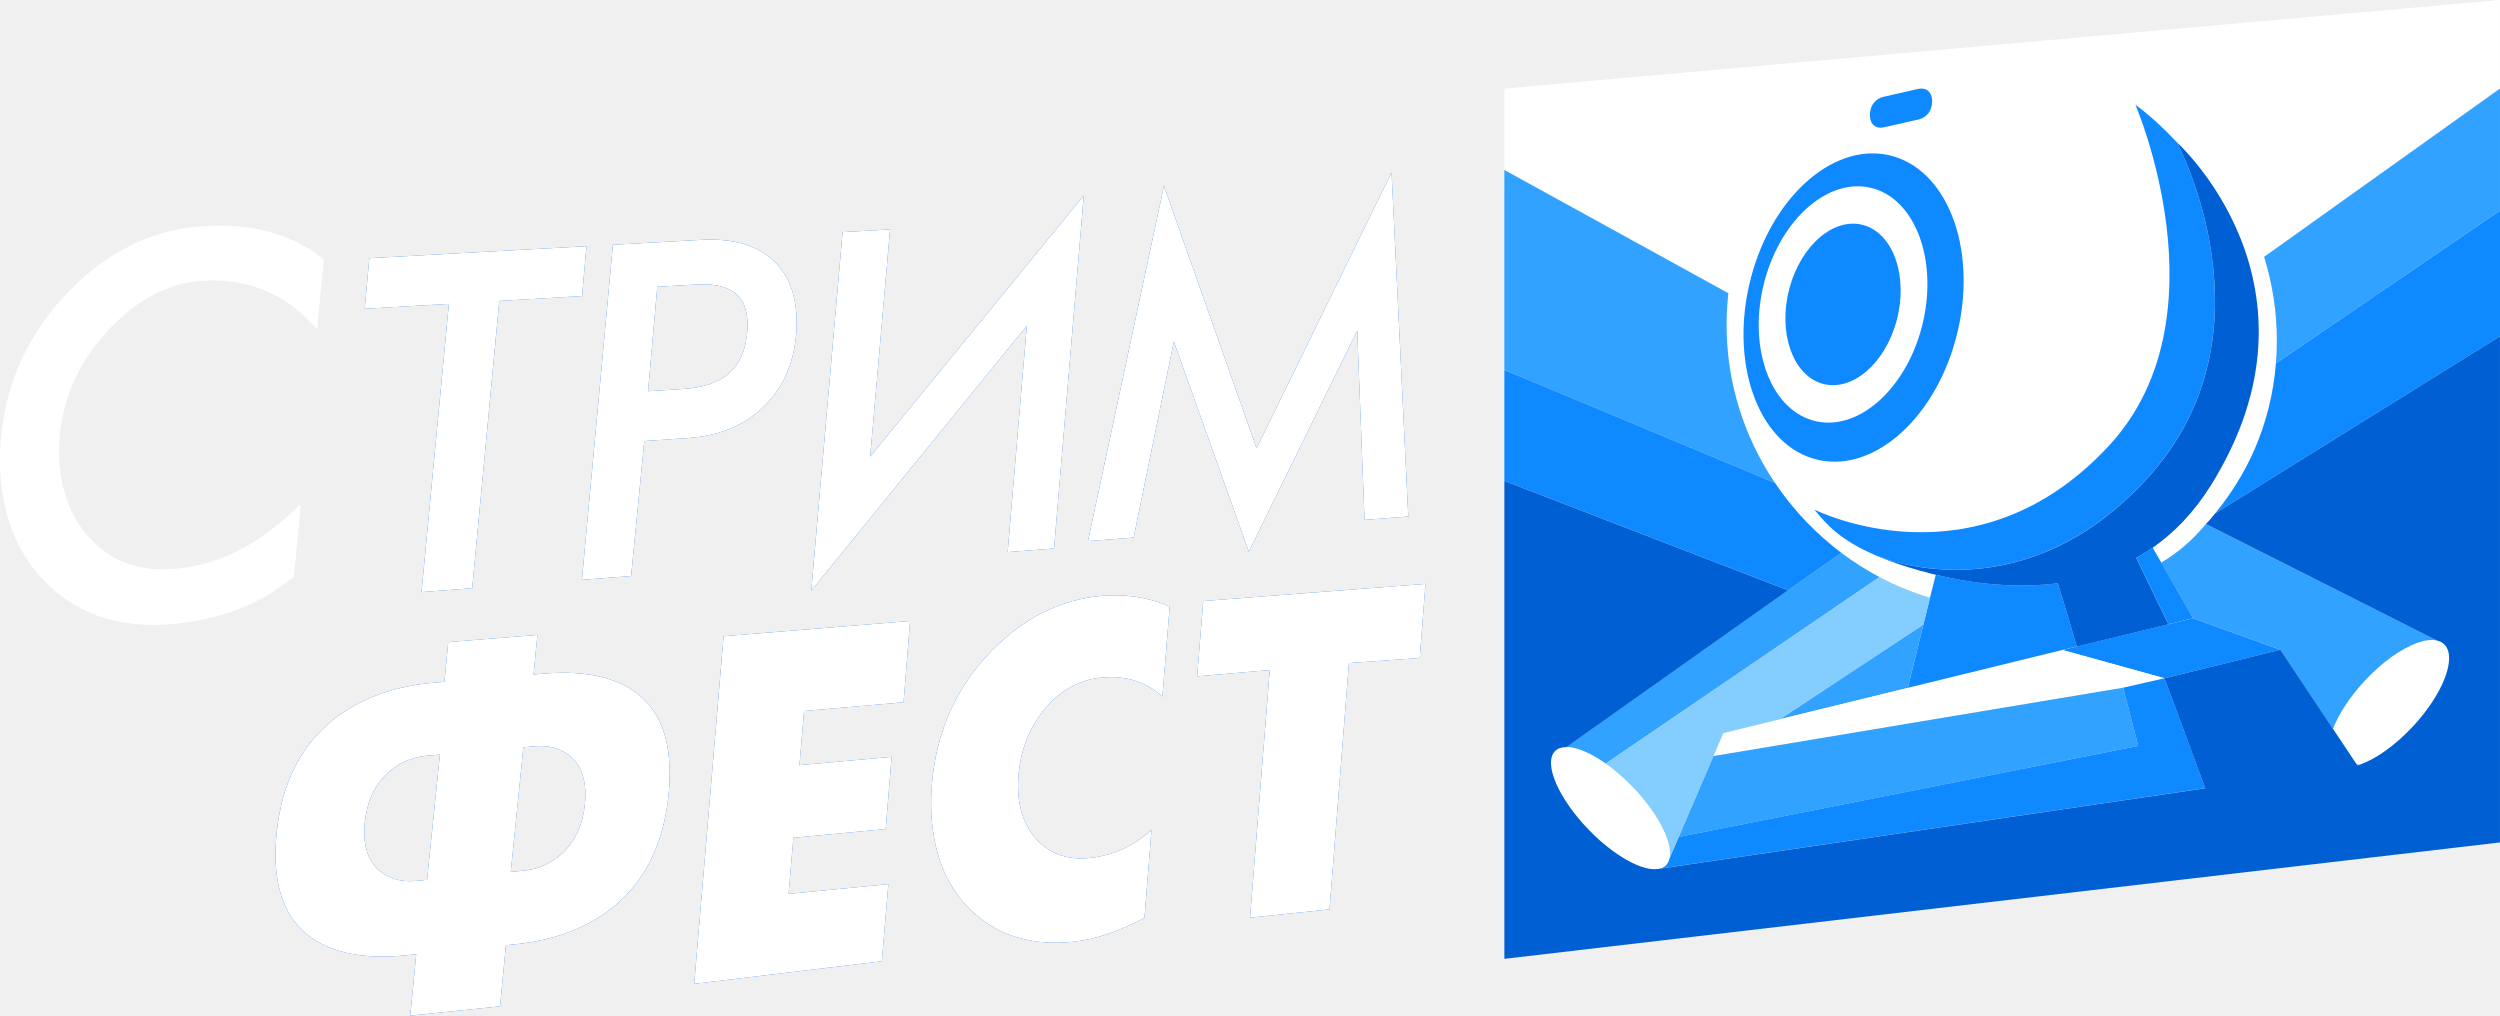
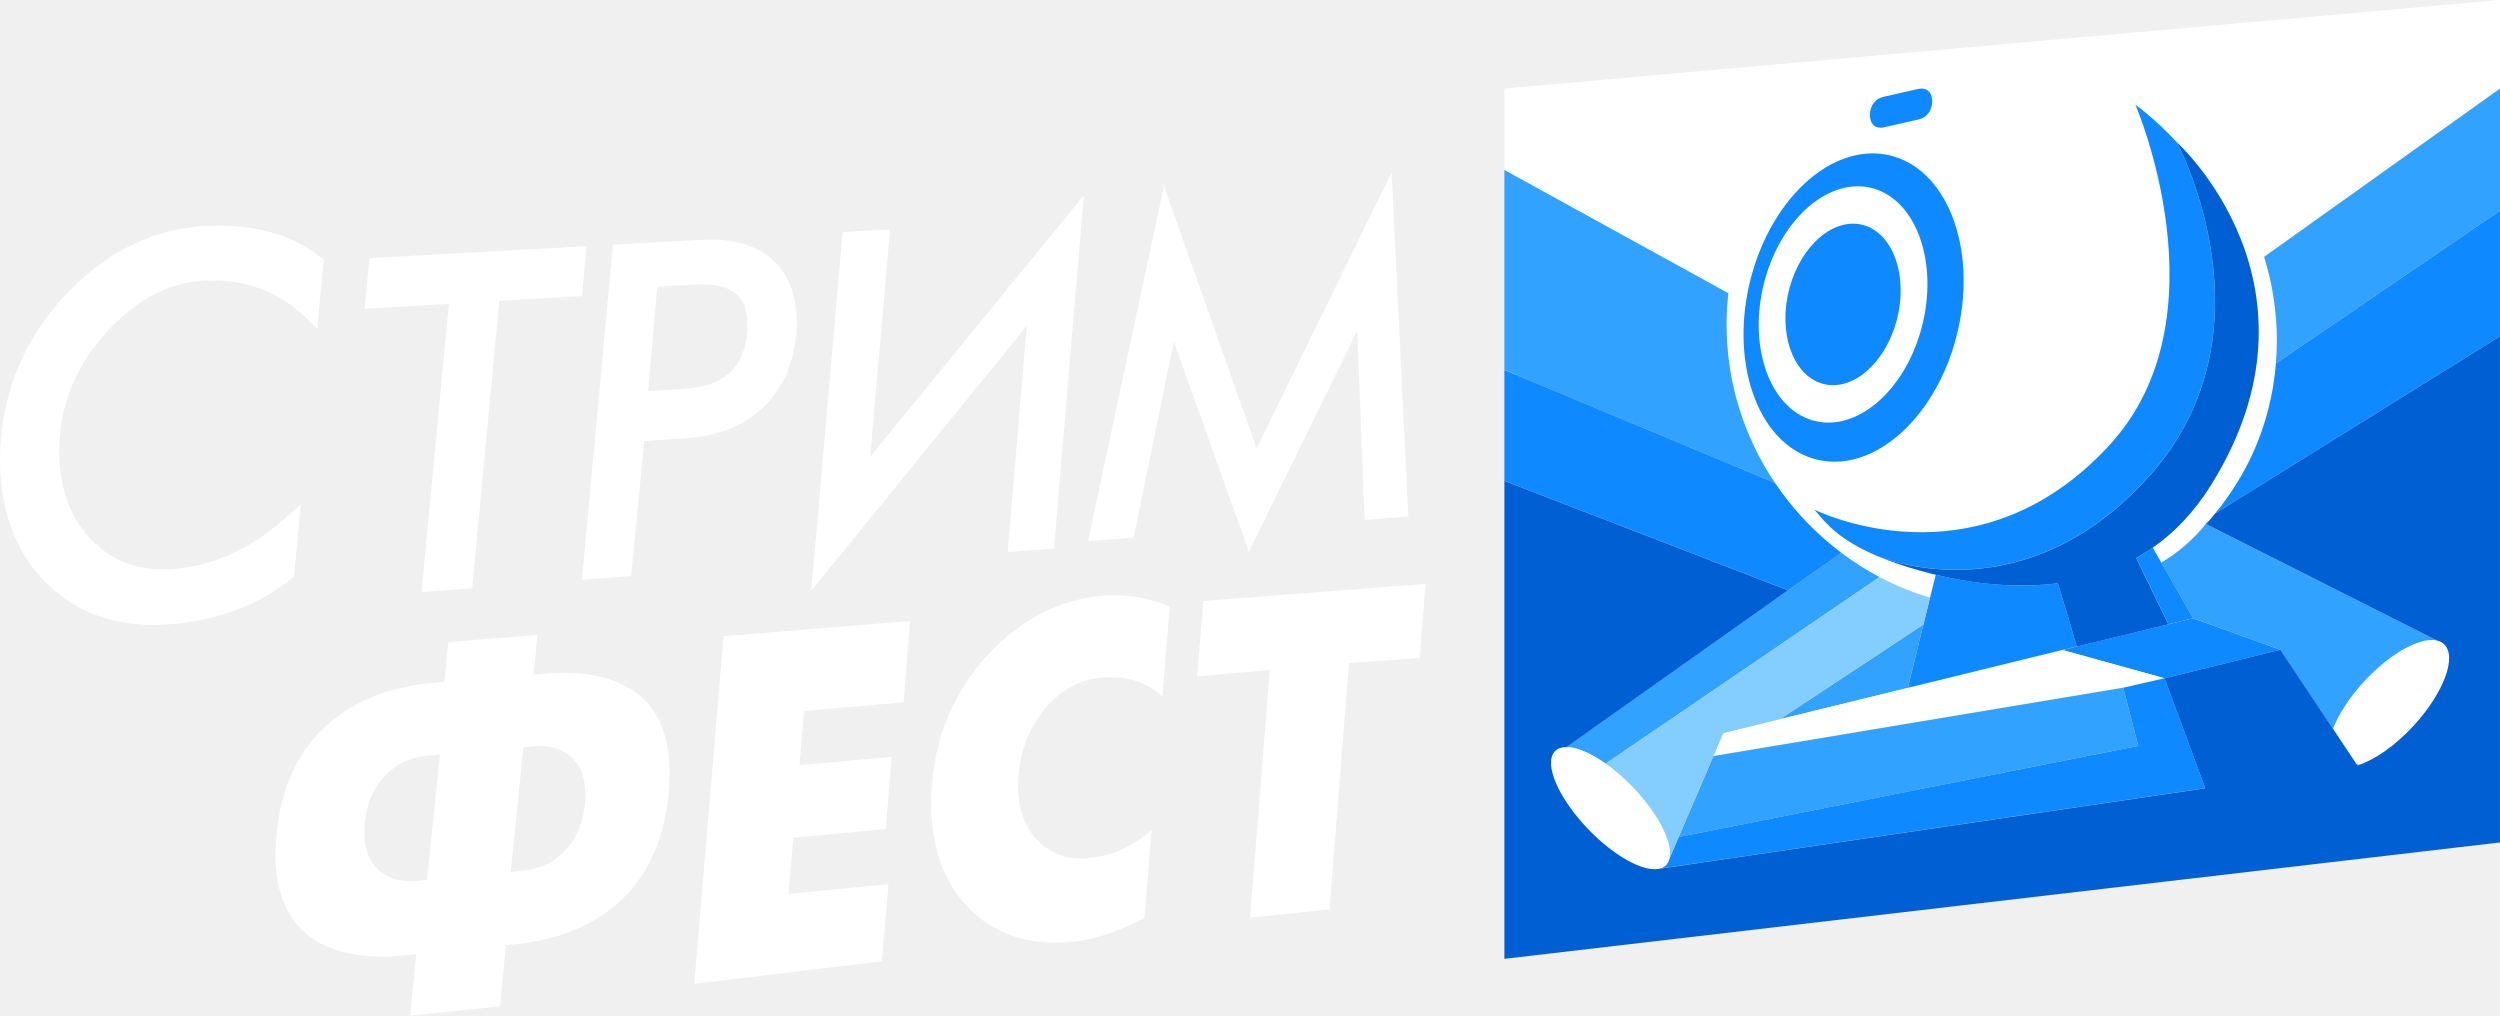
<svg xmlns="http://www.w3.org/2000/svg" width="128" height="52" viewBox="0 0 128 52" fill="none">
-   <g clip-path="url(#clip0)">
-     <path d="M105.682 30.919L105.621 30.72L105.682 30.919L105.737 31.099L105.682 30.919Z" fill="white" />
-     <path d="M99.715 29.565C99.729 29.567 99.746 29.572 99.762 29.574C99.746 29.572 99.729 29.569 99.715 29.565Z" fill="white" />
-     <path d="M109.375 28.566L109.764 29.372L110.199 30.267L109.375 28.566Z" fill="white" />
-     <path d="M127.998 0L77.023 4.535V8.701L88.492 15.012C88.431 15.546 88.4 16.084 88.4 16.63C88.4 19.535 89.266 22.334 90.876 24.719C90.98 24.876 91.088 25.028 91.199 25.179C91.6 25.727 92.04 26.251 92.519 26.749C93.069 27.319 93.659 27.838 94.277 28.305C94.898 28.772 95.552 29.188 96.231 29.546C97.057 29.982 97.921 30.333 98.814 30.601L99.109 29.427C97.655 29.076 96.569 28.659 96.144 28.481C96.014 28.426 95.946 28.395 95.946 28.395C95.946 28.395 95.969 28.405 96.01 28.424C96.741 28.73 103.706 31.376 109.992 24.425C116.702 17.005 111.453 7.283 111.453 7.283C111.455 7.286 119.589 14.611 113.188 24.855C112.324 26.235 111.311 27.271 110.216 28.037C110.119 28.104 110.022 28.168 109.926 28.229C110.022 28.165 110.122 28.104 110.218 28.037L110.657 28.806C111.535 28.282 112.295 27.615 112.942 26.825C113.235 26.531 113.155 26.6 113.416 26.285C114.224 25.308 114.92 24.186 115.42 23.038C116.027 21.648 116.402 20.154 116.527 18.605C116.558 18.221 116.575 17.832 116.575 17.443C116.575 15.97 116.35 14.528 115.923 13.151L127.998 4.535V0Z" fill="white" />
-     <path d="M10.549 11.569C7.922 11.706 5.562 12.826 3.539 14.903C1.509 16.99 0.336 19.48 0.063 22.296C-0.001 22.919 -0.018 23.538 0.013 24.138C0.148 26.598 1.002 28.578 2.55 30.022C4.139 31.502 6.199 32.154 8.668 31.965C11.146 31.773 13.252 30.983 14.928 29.617L15.055 29.512L15.4 25.815L14.703 26.446C12.909 28.073 10.939 28.979 8.852 29.133C7.186 29.256 5.845 28.794 4.76 27.717C3.712 26.683 3.133 25.279 3.039 23.548C3.015 23.126 3.027 22.685 3.07 22.234C3.263 20.235 4.113 18.423 5.59 16.858C7.056 15.304 8.675 14.469 10.401 14.372C12.499 14.254 14.281 14.906 15.697 16.303L16.242 16.839L16.573 13.286L16.405 13.153C14.902 11.979 12.933 11.443 10.549 11.569Z" fill="white" />
-     <path d="M30.027 12.605L18.91 13.219L18.672 15.809L22.984 15.558L21.582 30.314L24.176 30.115L25.564 15.406L29.801 15.159L30.027 12.605Z" fill="#0060D3" />
-     <path d="M30.027 12.605L18.91 13.219L18.672 15.809L22.984 15.558L21.582 30.314L24.176 30.115L25.564 15.406L29.801 15.159L30.027 12.605Z" fill="white" />
-     <path d="M39.413 13.186C38.582 12.506 37.409 12.2 35.925 12.28L31.381 12.532L29.795 29.686L32.313 29.491L32.986 22.58L35.238 22.426C36.876 22.315 38.2 21.734 39.177 20.752C40.1 19.824 40.631 18.605 40.761 17.156C40.791 16.805 40.796 16.459 40.777 16.146C40.706 14.851 40.246 13.848 39.413 13.186ZM33.652 14.683L35.648 14.567C37.893 14.436 38.219 15.594 38.266 16.421C38.278 16.618 38.273 16.822 38.254 17.038C38.094 18.845 37.036 19.782 35.016 19.912L33.18 20.031L33.652 14.683Z" fill="#0060D3" />
-     <path d="M39.413 13.186C38.582 12.506 37.409 12.2 35.925 12.28L31.381 12.532L29.795 29.686L32.313 29.491L32.986 22.58L35.238 22.426C36.876 22.315 38.2 21.734 39.177 20.752C40.1 19.824 40.631 18.605 40.761 17.156C40.791 16.805 40.796 16.459 40.777 16.146C40.706 14.851 40.246 13.848 39.413 13.186ZM33.652 14.683L35.648 14.567C37.893 14.436 38.219 15.594 38.266 16.421C38.278 16.618 38.273 16.822 38.254 17.038C38.094 18.845 37.036 19.782 35.016 19.912L33.18 20.031L33.652 14.683Z" fill="white" />
-     <path d="M44.553 23.38L45.571 11.747L43.14 11.882L41.537 30.243L52.574 16.677L51.592 28.265L53.966 28.082L55.489 10.008L44.553 23.38Z" fill="#0060D3" />
-     <path d="M44.553 23.38L45.571 11.747L43.14 11.882L41.537 30.243L52.574 16.677L51.592 28.265L53.966 28.082L55.489 10.008L44.553 23.38Z" fill="white" />
-     <path d="M64.337 22.953L59.593 9.52L55.705 27.703L58.042 27.523L60.1 17.491L63.94 28.246L69.491 16.926L69.864 26.617L72.104 26.446L71.248 8.832L64.337 22.953Z" fill="#0060D3" />
-     <path d="M64.337 22.953L59.593 9.52L55.705 27.703L58.042 27.523L60.1 17.491L63.94 28.246L69.491 16.926L69.864 26.617L72.104 26.446L71.248 8.832L64.337 22.953Z" fill="white" />
-     <path d="M32.031 35.126C30.969 34.562 29.569 34.346 27.872 34.488L27.317 34.533L27.516 32.508L22.951 32.873L22.753 34.91L22.288 34.948C20.333 35.109 18.674 35.676 17.348 36.632C15.511 37.958 14.442 39.971 14.166 42.625C14.112 43.168 14.093 43.681 14.114 44.145C14.201 46.164 14.992 47.57 16.465 48.327C17.567 48.891 19.009 49.09 20.746 48.915L21.311 48.858L21.006 52L25.604 51.523L25.901 48.395L26.359 48.35C28.283 48.156 29.911 47.565 31.198 46.595C32.947 45.279 33.969 43.291 34.231 40.688C34.282 40.159 34.297 39.665 34.278 39.219C34.193 37.234 33.456 35.895 32.031 35.126ZM21.865 45.049L21.308 45.101C21.171 45.115 21.037 45.12 20.909 45.115C20.385 45.103 19.927 44.954 19.545 44.677C18.988 44.264 18.688 43.628 18.65 42.784C18.641 42.571 18.65 42.345 18.676 42.111C18.79 41.036 19.184 40.182 19.854 39.573C20.414 39.058 21.091 38.762 21.867 38.693L22.524 38.634L21.865 45.049ZM29.947 41.181C29.843 42.22 29.458 43.062 28.8 43.678C28.243 44.202 27.572 44.506 26.805 44.579L26.151 44.641L26.796 38.261L27.35 38.212C28.04 38.152 28.623 38.292 29.083 38.631C29.633 39.023 29.933 39.654 29.97 40.505C29.98 40.725 29.97 40.953 29.947 41.181Z" fill="#0060D3" />
-     <path d="M32.031 35.126C30.969 34.562 29.569 34.346 27.872 34.488L27.317 34.533L27.516 32.508L22.951 32.873L22.753 34.91L22.288 34.948C20.333 35.109 18.674 35.676 17.348 36.632C15.511 37.958 14.442 39.971 14.166 42.625C14.112 43.168 14.093 43.681 14.114 44.145C14.201 46.164 14.992 47.57 16.465 48.327C17.567 48.891 19.009 49.09 20.746 48.915L21.311 48.858L21.006 52L25.604 51.523L25.901 48.395L26.359 48.35C28.283 48.156 29.911 47.565 31.198 46.595C32.947 45.279 33.969 43.291 34.231 40.688C34.282 40.159 34.297 39.665 34.278 39.219C34.193 37.234 33.456 35.895 32.031 35.126ZM21.865 45.049L21.308 45.101C21.171 45.115 21.037 45.12 20.909 45.115C20.385 45.103 19.927 44.954 19.545 44.677C18.988 44.264 18.688 43.628 18.65 42.784C18.641 42.571 18.65 42.345 18.676 42.111C18.79 41.036 19.184 40.182 19.854 39.573C20.414 39.058 21.091 38.762 21.867 38.693L22.524 38.634L21.865 45.049ZM29.947 41.181C29.843 42.22 29.458 43.062 28.8 43.678C28.243 44.202 27.572 44.506 26.805 44.579L26.151 44.641L26.796 38.261L27.35 38.212C28.04 38.152 28.623 38.292 29.083 38.631C29.633 39.023 29.933 39.654 29.97 40.505C29.98 40.725 29.97 40.953 29.947 41.181Z" fill="white" />
-     <path d="M45.149 49.216L45.484 45.267L40.376 45.767L40.62 42.895L45.347 42.445L45.652 38.75L40.931 39.174L41.169 36.402L46.263 35.956L46.596 31.794L37.048 32.574L35.545 50.371L45.149 49.216Z" fill="#0060D3" />
-     <path d="M45.149 49.216L45.484 45.267L40.376 45.767L40.62 42.895L45.347 42.445L45.652 38.75L40.931 39.174L41.169 36.402L46.263 35.956L46.596 31.794L37.048 32.574L35.545 50.371L45.149 49.216Z" fill="white" />
-     <path d="M56.435 34.687C57.653 34.583 58.684 34.91 59.515 35.664L59.888 31.056C59.036 30.686 58.13 30.492 57.19 30.48C56.95 30.478 56.704 30.485 56.459 30.504C54.337 30.677 52.418 31.63 50.758 33.338C48.965 35.176 47.943 37.46 47.716 40.13C47.669 40.683 47.66 41.219 47.688 41.719C47.813 43.873 48.549 45.571 49.883 46.764C51.202 47.945 52.909 48.433 54.957 48.217C56.055 48.103 57.278 47.693 58.597 46.996L58.956 42.487C58.045 43.327 56.971 43.811 55.758 43.932C54.74 44.032 53.883 43.761 53.218 43.128C52.559 42.502 52.194 41.629 52.13 40.536C52.116 40.268 52.12 39.993 52.144 39.713C52.253 38.416 52.694 37.282 53.452 36.345C54.261 35.349 55.264 34.792 56.435 34.687Z" fill="#0060D3" />
-     <path d="M56.435 34.687C57.653 34.583 58.684 34.91 59.515 35.664L59.888 31.056C59.036 30.686 58.13 30.492 57.19 30.48C56.95 30.478 56.704 30.485 56.459 30.504C54.337 30.677 52.418 31.63 50.758 33.338C48.965 35.176 47.943 37.46 47.716 40.13C47.669 40.683 47.66 41.219 47.688 41.719C47.813 43.873 48.549 45.571 49.883 46.764C51.202 47.945 52.909 48.433 54.957 48.217C56.055 48.103 57.278 47.693 58.597 46.996L58.956 42.487C58.045 43.327 56.971 43.811 55.758 43.932C54.74 44.032 53.883 43.761 53.218 43.128C52.559 42.502 52.194 41.629 52.13 40.536C52.116 40.268 52.12 39.993 52.144 39.713C52.253 38.416 52.694 37.282 53.452 36.345C54.261 35.349 55.264 34.792 56.435 34.687Z" fill="white" />
-     <path d="M72.69 33.689L72.985 29.894L61.606 30.772L61.295 34.628L65.012 34.305L64.002 46.984L68.071 46.559L69.065 33.947L72.69 33.689Z" fill="#0060D3" />
-     <path d="M72.69 33.689L72.985 29.894L61.606 30.772L61.295 34.628L65.012 34.305L64.002 46.984L68.071 46.559L69.065 33.947L72.69 33.689Z" fill="white" />
-     <path d="M77.023 18.921V18.942L77.916 19.314L77.023 18.921Z" fill="#0FC6EF" />
-     <path d="M115.924 13.151C116.351 14.528 116.575 15.97 116.575 17.443C116.575 17.835 116.559 18.221 116.528 18.605L127.999 10.784V9.223V4.535L115.924 13.151Z" fill="#31A2FF" />
-     <path d="M90.876 24.722C89.266 22.334 88.4 19.537 88.4 16.632C88.4 16.087 88.431 15.548 88.492 15.015L77.023 8.704V11.246V18.923L77.916 19.317L90.876 24.722Z" fill="#31A2FF" />
-     <path d="M94.277 28.308L91.544 30.221L80.203 38.249C80.725 38.254 81.445 38.56 82.207 39.099L93.904 31.13L96.229 29.546C95.552 29.19 94.9 28.775 94.277 28.308Z" fill="#31A2FF" />
-     <path d="M97.676 35.219L98.476 31.977L97.598 32.555L91.131 36.824L97.676 35.219Z" fill="#31A2FF" />
-     <path d="M121.069 34.86C120.302 35.686 119.74 36.561 119.447 37.315L120.634 39.098L120.769 39.169C121.588 38.902 122.612 38.197 123.545 37.194C125.107 35.513 125.82 33.625 125.136 32.982C124.656 32.531 123.618 32.811 122.501 33.599C122.476 33.615 122.452 33.634 122.426 33.651C121.973 33.976 121.51 34.384 121.069 34.86Z" fill="white" />
-     <path d="M120.696 39.191C120.717 39.184 120.736 39.179 120.757 39.172L120.691 39.181L120.696 39.191Z" fill="white" />
-     <path d="M96.957 8.009C94.058 7.15 90.789 9.918 89.656 14.192C88.523 18.465 89.951 22.625 92.85 23.484C95.748 24.342 99.017 21.575 100.15 17.301C101.283 13.027 99.855 8.867 96.957 8.009ZM98.387 16.779C97.518 20.05 95.007 22.177 92.791 21.52C90.572 20.863 89.475 17.669 90.343 14.398C91.212 11.128 93.723 9 95.939 9.657C98.158 10.312 99.255 13.509 98.387 16.779Z" fill="#0F89FF" />
-     <path d="M91.615 14.773C91.022 17.007 91.773 19.191 93.288 19.639C94.803 20.087 96.519 18.636 97.112 16.4C97.704 14.166 96.954 11.984 95.438 11.533C93.923 11.085 92.21 12.539 91.615 14.773Z" fill="#0F89FF" />
-     <path d="M120.689 39.181L120.758 39.172L120.77 39.169L120.767 39.167L120.633 39.098L120.689 39.181Z" fill="#0FC6EF" />
-     <path d="M112.284 31.654L110.432 32.105L106.421 33.082L105.598 33.281L110.821 34.727L116.757 33.269L112.284 31.654Z" fill="#0F89FF" />
-     <path d="M109.992 24.425C116.703 17.005 111.453 7.283 111.453 7.283C110.292 6.036 109.334 5.365 109.334 5.365C109.334 5.365 114.026 16.22 108.022 22.772C101.151 30.269 92.894 26.09 92.894 26.09C93.518 26.842 94.171 27.625 96.01 28.424C96.744 28.73 103.707 31.379 109.992 24.425Z" fill="#0F89FF" />
-     <path d="M105.603 33.281H105.598L88.234 37.533L87.728 38.709L108.707 35.211L110.821 34.728L105.603 33.281Z" fill="white" />
-     <path d="M98.209 4.553L96.427 4.959C96.043 5.047 95.731 5.388 95.74 5.898C95.748 6.408 96.069 6.607 96.453 6.52L98.238 6.114C98.622 6.026 98.934 5.685 98.927 5.175C98.913 4.667 98.594 4.466 98.209 4.553Z" fill="#0F89FF" />
-     <path d="M92.519 26.752C92.04 26.256 91.598 25.73 91.199 25.182C91.088 25.03 90.98 24.876 90.876 24.722L77.916 19.314L77.023 18.942V24.62L91.546 30.221L94.279 28.308C93.659 27.84 93.069 27.321 92.519 26.752Z" fill="#0F89FF" />
-     <path d="M116.529 18.605C116.404 20.156 116.028 21.651 115.422 23.038C114.919 24.186 114.223 25.308 113.418 26.285L128.002 17.213V15.582V10.784L116.529 18.605Z" fill="#0F89FF" />
-     <path d="M121.07 34.86C121.511 34.384 121.976 33.976 122.427 33.648C122.453 33.63 122.476 33.613 122.502 33.596C123.385 32.975 124.216 32.671 124.764 32.792L112.941 26.828C112.294 27.62 111.537 28.284 110.656 28.808L112.282 31.654L116.755 33.269L119.446 37.315C119.741 36.561 120.303 35.686 121.07 34.86Z" fill="#31A2FF" />
-     <path d="M119.535 37.448L119.606 37.552L119.535 37.448Z" fill="#31A2FF" />
-     <path d="M106.33 33.105L105.917 31.685L105.683 30.919L105.36 29.861C103.606 30.091 101.878 29.958 100.391 29.695C99.94 29.614 99.513 29.524 99.112 29.427L98.817 30.601L98.479 31.974L97.682 35.216L97.776 35.192L100.127 34.616L101.859 34.192L105.6 33.274L106.356 33.093L106.33 33.105Z" fill="#0F89FF" />
-     <path d="M100.391 29.697C101.878 29.958 103.606 30.093 105.36 29.863L105.683 30.921L105.917 31.687L106.33 33.108L111.022 31.965L109.766 29.375L109.377 28.569C109.662 28.41 109.943 28.234 110.219 28.042C111.315 27.276 112.327 26.239 113.191 24.859C119.592 14.616 111.459 7.288 111.456 7.288C111.456 7.288 116.703 17.009 109.995 24.43C103.71 31.381 96.747 28.735 96.013 28.428C95.971 28.412 95.949 28.4 95.949 28.4C95.949 28.4 96.018 28.431 96.147 28.485C96.688 28.708 98.302 29.327 100.391 29.697Z" fill="#0060D3" />
-     <path d="M108.705 35.211L109.477 38.19L85.947 42.855L87.727 38.71L108.705 35.211Z" fill="#31A2FF" />
-     <path d="M110.821 34.727L108.706 35.211L109.478 38.19L85.948 42.853L85.469 43.97C85.448 44.05 85.419 44.124 85.377 44.188C85.351 44.231 85.32 44.269 85.285 44.304C85.261 44.328 85.233 44.349 85.205 44.368C85.124 44.423 85.03 44.461 84.926 44.48L84.924 44.482L112.907 40.355L110.821 34.727Z" fill="#0F89FF" />
-     <path d="M96.231 29.548L93.906 31.132L82.209 39.101C82.322 39.181 82.436 39.264 82.549 39.355C82.721 39.49 82.894 39.637 83.063 39.793C83.236 39.947 83.406 40.111 83.576 40.284C83.797 40.512 84 40.744 84.187 40.977C84.293 41.11 84.397 41.24 84.491 41.37C84.862 41.883 85.136 42.383 85.306 42.829C85.322 42.869 85.341 42.912 85.355 42.952C85.452 43.232 85.499 43.488 85.499 43.706C85.499 43.801 85.487 43.892 85.469 43.972L88.232 37.533L91.131 36.824L97.6 32.555L98.476 31.977L98.814 30.603C97.921 30.335 97.058 29.984 96.231 29.548Z" fill="#83CDFF" />
-     <path d="M85.377 44.19C85.458 44.06 85.498 43.896 85.5 43.706C85.502 43.486 85.453 43.232 85.356 42.952C85.193 42.476 84.898 41.93 84.492 41.37C84.23 41.01 83.924 40.642 83.579 40.284C83.13 39.819 82.663 39.421 82.212 39.101C81.448 38.562 80.728 38.254 80.208 38.252C79.968 38.249 79.767 38.313 79.628 38.449C79.614 38.461 79.602 38.477 79.59 38.489C79.04 39.132 79.805 40.889 81.334 42.473C82.835 44.027 84.528 44.845 85.21 44.37C85.238 44.352 85.264 44.33 85.29 44.306C85.321 44.273 85.351 44.233 85.377 44.19Z" fill="white" />
-     <path d="M109.377 28.566L111.022 31.96L112.285 31.652L110.217 28.037C109.943 28.232 109.66 28.407 109.377 28.566Z" fill="#0F89FF" />
-     <path d="M113.414 26.287C113.152 26.602 113.232 26.534 112.94 26.828L124.762 32.792C124.909 32.825 125.034 32.885 125.135 32.98C125.82 33.625 125.107 35.51 123.544 37.192C122.612 38.195 121.588 38.899 120.769 39.167L120.771 39.17L120.757 39.172C120.736 39.179 120.717 39.184 120.696 39.191L120.691 39.181L120.634 39.096L119.447 37.313L116.756 33.267L110.82 34.728L112.907 40.36L84.923 44.487L84.926 44.484C84.13 44.643 82.657 43.846 81.331 42.473C79.802 40.889 79.039 39.132 79.587 38.489C79.599 38.475 79.61 38.461 79.624 38.449C79.764 38.311 79.964 38.249 80.205 38.252L91.546 30.224L77.023 24.622V40.96V49.074V49.092L127.998 43.133V43.083V36.563V35.52V17.216L113.414 26.287Z" fill="#0060D3" />
-     <path d="M85.074 44.439C85.121 44.42 85.164 44.399 85.204 44.371C85.166 44.399 85.121 44.42 85.074 44.439Z" fill="#0060D3" />
-   </g>
-   <defs>
-     <clipPath id="clip0">
-       <rect width="128" height="52" fill="white" />
-     </clipPath>
-   </defs>
+   <path d="M105.682 30.919L105.621 30.72L105.682 30.919L105.737 31.099L105.682 30.919Z" fill="white" />
+   <path d="M99.717 29.564C99.731 29.567 99.748 29.572 99.764 29.574C99.748 29.572 99.731 29.569 99.717 29.564Z" fill="white" />
+   <path d="M109.377 28.566L109.766 29.372L110.201 30.267L109.377 28.566Z" fill="white" />
+   <path d="M127.999 0L77.024 4.535V8.701L88.493 15.012C88.432 15.546 88.401 16.084 88.401 16.63C88.401 19.535 89.267 22.334 90.877 24.719C90.981 24.876 91.089 25.028 91.2 25.179C91.602 25.727 92.04 26.251 92.52 26.749C93.07 27.319 93.66 27.838 94.278 28.305C94.899 28.772 95.553 29.188 96.232 29.546C97.058 29.982 97.922 30.333 98.814 30.601L99.109 29.427C97.656 29.076 96.57 28.659 96.145 28.481C96.015 28.426 95.947 28.395 95.947 28.395C95.947 28.395 95.97 28.405 96.01 28.424C96.742 28.73 103.707 31.376 109.993 24.425C116.703 17.005 111.454 7.283 111.454 7.283C111.456 7.286 119.59 14.611 113.189 24.855C112.325 26.235 111.312 27.271 110.217 28.037C110.12 28.104 110.023 28.168 109.927 28.229C110.023 28.165 110.123 28.104 110.219 28.037L110.658 28.806C111.536 28.282 112.296 27.615 112.943 26.825C113.236 26.531 113.155 26.6 113.417 26.285C114.225 25.308 114.921 24.186 115.421 23.038C116.028 21.648 116.403 20.154 116.528 18.605C116.559 18.221 116.576 17.832 116.576 17.443C116.576 15.97 116.351 14.528 115.924 13.151L127.999 4.535V0Z" fill="white" />
+   <path d="M10.55 11.569C7.923 11.706 5.563 12.826 3.54 14.903C1.51 16.99 0.337 19.48 0.064 22.296C-0 22.919 -0.017 23.538 0.014 24.138C0.149 26.598 1.003 28.578 2.551 30.022C4.14 31.502 6.2 32.154 8.669 31.965C11.147 31.773 13.253 30.983 14.928 29.617L15.056 29.512L15.401 25.815L14.704 26.446C12.911 28.073 10.94 28.979 8.853 29.133C7.187 29.256 5.846 28.794 4.76 27.717C3.713 26.683 3.134 25.279 3.04 23.548C3.016 23.126 3.028 22.684 3.071 22.234C3.264 20.235 4.114 18.423 5.591 16.858C7.057 15.304 8.676 14.469 10.402 14.372C12.5 14.253 14.282 14.906 15.698 16.302L16.243 16.838L16.574 13.286L16.406 13.153C14.903 11.979 12.934 11.443 10.55 11.569Z" fill="white" />
+   <path d="M30.027 12.605L18.91 13.219L18.672 15.809L22.984 15.558L21.582 30.314L24.176 30.115L25.564 15.406L29.801 15.159L30.027 12.605Z" fill="white" />
+   <path d="M39.414 13.186C38.583 12.506 37.41 12.2 35.925 12.28L31.382 12.532L29.796 29.686L32.314 29.491L32.987 22.58L35.239 22.426C36.877 22.315 38.201 21.733 39.178 20.752C40.101 19.824 40.632 18.605 40.762 17.156C40.792 16.805 40.797 16.459 40.778 16.146C40.707 14.851 40.247 13.848 39.414 13.186ZM33.653 14.683L35.649 14.566C37.894 14.436 38.22 15.593 38.267 16.421C38.279 16.618 38.274 16.822 38.255 17.038C38.095 18.845 37.037 19.782 35.017 19.912L33.181 20.031L33.653 14.683Z" fill="white" />
+   <path d="M44.554 23.379L45.572 11.747L43.141 11.882L41.538 30.243L52.575 16.677L51.593 28.265L53.967 28.082L55.49 10.008L44.554 23.379Z" fill="white" />
+   <path d="M64.339 22.953L59.594 9.52L55.707 27.703L58.044 27.523L60.102 17.491L63.942 28.246L69.493 16.926L69.866 26.617L72.106 26.446L71.249 8.832L64.339 22.953Z" fill="white" />
+   <path d="M32.031 35.126C30.969 34.562 29.569 34.346 27.872 34.488L27.317 34.533L27.516 32.508L22.951 32.873L22.753 34.91L22.288 34.948C20.333 35.109 18.674 35.676 17.348 36.632C15.511 37.958 14.442 39.971 14.166 42.625C14.112 43.168 14.093 43.68 14.114 44.145C14.201 46.163 14.992 47.57 16.465 48.326C17.567 48.891 19.009 49.09 20.746 48.915L21.311 48.858L21.006 52L25.604 51.523L25.901 48.395L26.359 48.35C28.283 48.156 29.911 47.565 31.198 46.595C32.947 45.279 33.969 43.291 34.231 40.687C34.282 40.159 34.297 39.665 34.278 39.219C34.193 37.234 33.456 35.894 32.031 35.126ZM21.865 45.049L21.308 45.101C21.171 45.115 21.037 45.12 20.909 45.115C20.385 45.103 19.927 44.954 19.545 44.676C18.988 44.264 18.688 43.628 18.65 42.784C18.641 42.571 18.65 42.345 18.676 42.11C18.79 41.036 19.184 40.182 19.854 39.573C20.414 39.058 21.091 38.762 21.867 38.693L22.524 38.634L21.865 45.049ZM29.947 41.181C29.843 42.219 29.458 43.061 28.8 43.678C28.243 44.202 27.572 44.506 26.805 44.579L26.151 44.641L26.796 38.261L27.35 38.212C28.04 38.152 28.623 38.292 29.083 38.631C29.633 39.023 29.933 39.653 29.97 40.505C29.98 40.725 29.97 40.953 29.947 41.181Z" fill="white" />
+   <path d="M45.15 49.216L45.485 45.267L40.377 45.767L40.62 42.895L45.348 42.445L45.653 38.75L40.932 39.174L41.17 36.402L46.264 35.956L46.597 31.794L37.049 32.574L35.546 50.371L45.15 49.216Z" fill="white" />
+   <path d="M56.436 34.687C57.654 34.583 58.685 34.91 59.516 35.664L59.889 31.056C59.037 30.686 58.131 30.492 57.191 30.48C56.95 30.478 56.705 30.485 56.46 30.504C54.338 30.677 52.419 31.63 50.76 33.338C48.966 35.176 47.944 37.46 47.717 40.13C47.67 40.683 47.66 41.219 47.689 41.719C47.814 43.873 48.55 45.571 49.884 46.764C51.203 47.945 52.91 48.433 54.958 48.217C56.056 48.103 57.279 47.693 58.598 46.996L58.957 42.487C58.046 43.327 56.972 43.811 55.759 43.932C54.741 44.032 53.885 43.761 53.219 43.128C52.56 42.502 52.194 41.629 52.131 40.536C52.117 40.268 52.121 39.993 52.145 39.713C52.254 38.416 52.695 37.282 53.453 36.345C54.262 35.349 55.265 34.792 56.436 34.687Z" fill="white" />
+   <path d="M72.692 33.689L72.987 29.894L61.608 30.772L61.297 34.628L65.014 34.305L64.004 46.984L68.073 46.559L69.067 33.947L72.692 33.689Z" fill="white" />
+   <path d="M77.024 18.921V18.942L77.917 19.314L77.024 18.921Z" fill="#0FC6EF" />
+   <path d="M115.925 13.151C116.352 14.528 116.576 15.97 116.576 17.443C116.576 17.835 116.56 18.221 116.529 18.605L128 10.784V9.223V4.535L115.925 13.151Z" fill="#31A2FF" />
+   <path d="M90.877 24.722C89.267 22.334 88.401 19.537 88.401 16.632C88.401 16.087 88.432 15.548 88.493 15.015L77.024 8.704V11.246V18.923L77.917 19.317L90.877 24.722Z" fill="#31A2FF" />
+   <path d="M94.278 28.308L91.545 30.221L80.204 38.249C80.726 38.254 81.446 38.56 82.208 39.099L93.906 31.13L96.23 29.546C95.553 29.19 94.901 28.775 94.278 28.308Z" fill="#31A2FF" />
+   <path d="M97.678 35.218L98.478 31.977L97.6 32.555L91.133 36.824L97.678 35.218Z" fill="#31A2FF" />
+   <path d="M121.07 34.86C120.303 35.686 119.741 36.561 119.449 37.315L120.636 39.098L120.77 39.169C121.589 38.902 122.614 38.197 123.546 37.194C125.109 35.513 125.821 33.625 125.137 32.982C124.658 32.531 123.619 32.811 122.503 33.599C122.477 33.615 122.453 33.634 122.427 33.651C121.974 33.976 121.512 34.384 121.07 34.86Z" fill="white" />
+   <path d="M120.697 39.191C120.718 39.184 120.737 39.179 120.758 39.172L120.692 39.181L120.697 39.191Z" fill="white" />
+   <path d="M96.957 8.009C94.059 7.15 90.79 9.918 89.657 14.192C88.524 18.465 89.952 22.625 92.851 23.484C95.749 24.342 99.018 21.575 100.151 17.301C101.284 13.027 99.856 8.867 96.957 8.009ZM98.388 16.779C97.519 20.05 95.008 22.177 92.792 21.52C90.573 20.863 89.475 17.669 90.344 14.398C91.213 11.128 93.724 9 95.94 9.657C98.159 10.312 99.256 13.509 98.388 16.779Z" fill="#0F89FF" />
+   <path d="M91.616 14.773C91.023 17.007 91.774 19.191 93.289 19.639C94.805 20.087 96.52 18.636 97.113 16.4C97.705 14.166 96.955 11.984 95.439 11.533C93.924 11.085 92.211 12.539 91.616 14.773Z" fill="#0F89FF" />
+   <path d="M120.69 39.181L120.758 39.172L120.77 39.17L120.768 39.167L120.633 39.098L120.69 39.181Z" fill="#0FC6EF" />
+   <path d="M112.285 31.654L110.432 32.105L106.422 33.082L105.599 33.281L110.822 34.727L116.758 33.269L112.285 31.654Z" fill="#0F89FF" />
+   <path d="M109.993 24.425C116.704 17.005 111.454 7.283 111.454 7.283C110.293 6.036 109.335 5.365 109.335 5.365C109.335 5.365 114.027 16.22 108.022 22.772C101.152 30.269 92.895 26.09 92.895 26.09C93.519 26.842 94.172 27.625 96.011 28.424C96.745 28.73 103.708 31.379 109.993 24.425Z" fill="#0F89FF" />
+   <path d="M105.603 33.281H105.598L88.234 37.533L87.728 38.709L108.707 35.211L110.821 34.728L105.603 33.281Z" fill="white" />
+   <path d="M98.211 4.553L96.429 4.959C96.044 5.047 95.733 5.388 95.742 5.898C95.749 6.408 96.07 6.607 96.455 6.52L98.24 6.114C98.624 6.026 98.936 5.685 98.929 5.175C98.915 4.667 98.596 4.466 98.211 4.553Z" fill="#0F89FF" />
+   <path d="M92.52 26.752C92.04 26.256 91.599 25.73 91.2 25.182C91.089 25.03 90.981 24.876 90.877 24.722L77.917 19.314L77.024 18.942V24.62L91.547 30.221L94.28 28.308C93.66 27.84 93.07 27.321 92.52 26.752Z" fill="#0F89FF" />
+   <path d="M116.529 18.605C116.404 20.156 116.029 21.651 115.422 23.038C114.92 24.186 114.223 25.308 113.418 26.285L128.003 17.213V15.582V10.784L116.529 18.605Z" fill="#0F89FF" />
+   <path d="M121.07 34.86C121.512 34.384 121.977 33.976 122.427 33.648C122.453 33.63 122.477 33.613 122.503 33.596C123.386 32.975 124.216 32.671 124.764 32.792L112.941 26.828C112.295 27.62 111.537 28.284 110.657 28.808L112.283 31.654L116.756 33.269L119.446 37.315C119.741 36.561 120.303 35.686 121.07 34.86Z" fill="#31A2FF" />
+   <path d="M119.536 37.448L119.607 37.552L119.536 37.448Z" fill="#31A2FF" />
+   <path d="M106.331 33.105L105.918 31.685L105.684 30.919L105.361 29.861C103.607 30.091 101.879 29.958 100.392 29.695C99.941 29.614 99.514 29.524 99.113 29.427L98.818 30.601L98.48 31.974L97.683 35.216L97.777 35.192L100.128 34.616L101.86 34.192L105.601 33.274L106.357 33.093L106.331 33.105Z" fill="#0F89FF" />
+   <path d="M100.391 29.697C101.878 29.958 103.606 30.093 105.36 29.863L105.683 30.921L105.917 31.687L106.33 33.108L111.022 31.965L109.766 29.375L109.377 28.569C109.662 28.41 109.943 28.234 110.219 28.042C111.315 27.276 112.327 26.239 113.191 24.859C119.592 14.616 111.459 7.288 111.456 7.288C111.456 7.288 116.703 17.009 109.995 24.43C103.71 31.381 96.747 28.735 96.013 28.428C95.971 28.412 95.949 28.4 95.949 28.4C95.949 28.4 96.018 28.431 96.147 28.485C96.688 28.708 98.302 29.327 100.391 29.697Z" fill="#0060D3" />
+   <path d="M108.707 35.211L109.479 38.19L85.949 42.855L87.729 38.709L108.707 35.211Z" fill="#31A2FF" />
+   <path d="M110.822 34.728L108.707 35.211L109.479 38.19L85.949 42.853L85.47 43.97C85.449 44.05 85.421 44.124 85.378 44.188C85.352 44.231 85.321 44.269 85.286 44.304C85.262 44.328 85.234 44.349 85.206 44.368C85.125 44.423 85.031 44.461 84.927 44.48L84.925 44.482L112.908 40.355L110.822 34.728Z" fill="#0F89FF" />
+   <path d="M96.232 29.548L93.907 31.132L82.21 39.101C82.323 39.181 82.436 39.264 82.55 39.355C82.722 39.49 82.894 39.637 83.064 39.793C83.237 39.947 83.407 40.111 83.577 40.284C83.798 40.512 84.001 40.744 84.188 40.977C84.294 41.11 84.398 41.24 84.492 41.37C84.863 41.883 85.137 42.383 85.307 42.829C85.323 42.869 85.342 42.912 85.356 42.952C85.453 43.232 85.5 43.488 85.5 43.706C85.5 43.801 85.488 43.892 85.469 43.972L88.233 37.533L91.132 36.824L97.601 32.555L98.477 31.977L98.814 30.603C97.922 30.335 97.058 29.984 96.232 29.548Z" fill="#83CDFF" />
+   <path d="M85.377 44.19C85.458 44.06 85.498 43.896 85.5 43.706C85.502 43.486 85.453 43.232 85.356 42.952C85.193 42.476 84.898 41.93 84.492 41.37C84.23 41.01 83.924 40.642 83.579 40.284C83.13 39.819 82.663 39.421 82.212 39.101C81.448 38.562 80.728 38.254 80.208 38.252C79.968 38.249 79.767 38.313 79.628 38.449C79.614 38.461 79.602 38.477 79.59 38.489C79.04 39.132 79.805 40.889 81.334 42.473C82.835 44.027 84.528 44.845 85.21 44.37C85.238 44.352 85.264 44.33 85.29 44.306C85.321 44.273 85.351 44.233 85.377 44.19Z" fill="white" />
+   <path d="M109.378 28.566L111.023 31.96L112.286 31.652L110.218 28.037C109.944 28.232 109.661 28.407 109.378 28.566Z" fill="#0F89FF" />
+   <path d="M113.415 26.287C113.153 26.602 113.233 26.534 112.941 26.828L124.763 32.792C124.91 32.825 125.035 32.885 125.136 32.98C125.821 33.625 125.108 35.51 123.545 37.192C122.613 38.195 121.589 38.899 120.77 39.167L120.772 39.17L120.758 39.172C120.737 39.179 120.718 39.184 120.697 39.191L120.692 39.181L120.635 39.096L119.448 37.313L116.757 33.267L110.821 34.728L112.908 40.36L84.924 44.487L84.927 44.484C84.131 44.643 82.658 43.846 81.332 42.473C79.802 40.889 79.04 39.132 79.588 38.489C79.6 38.475 79.611 38.461 79.625 38.449C79.765 38.311 79.965 38.249 80.206 38.252L91.547 30.224L77.024 24.622V40.96V49.074V49.092L127.999 43.133V43.083V36.563V35.52V17.216L113.415 26.287Z" fill="#0060D3" />
+   <path d="M85.075 44.439C85.122 44.42 85.165 44.399 85.205 44.37C85.167 44.399 85.122 44.42 85.075 44.439Z" fill="#0060D3" />
</svg>
